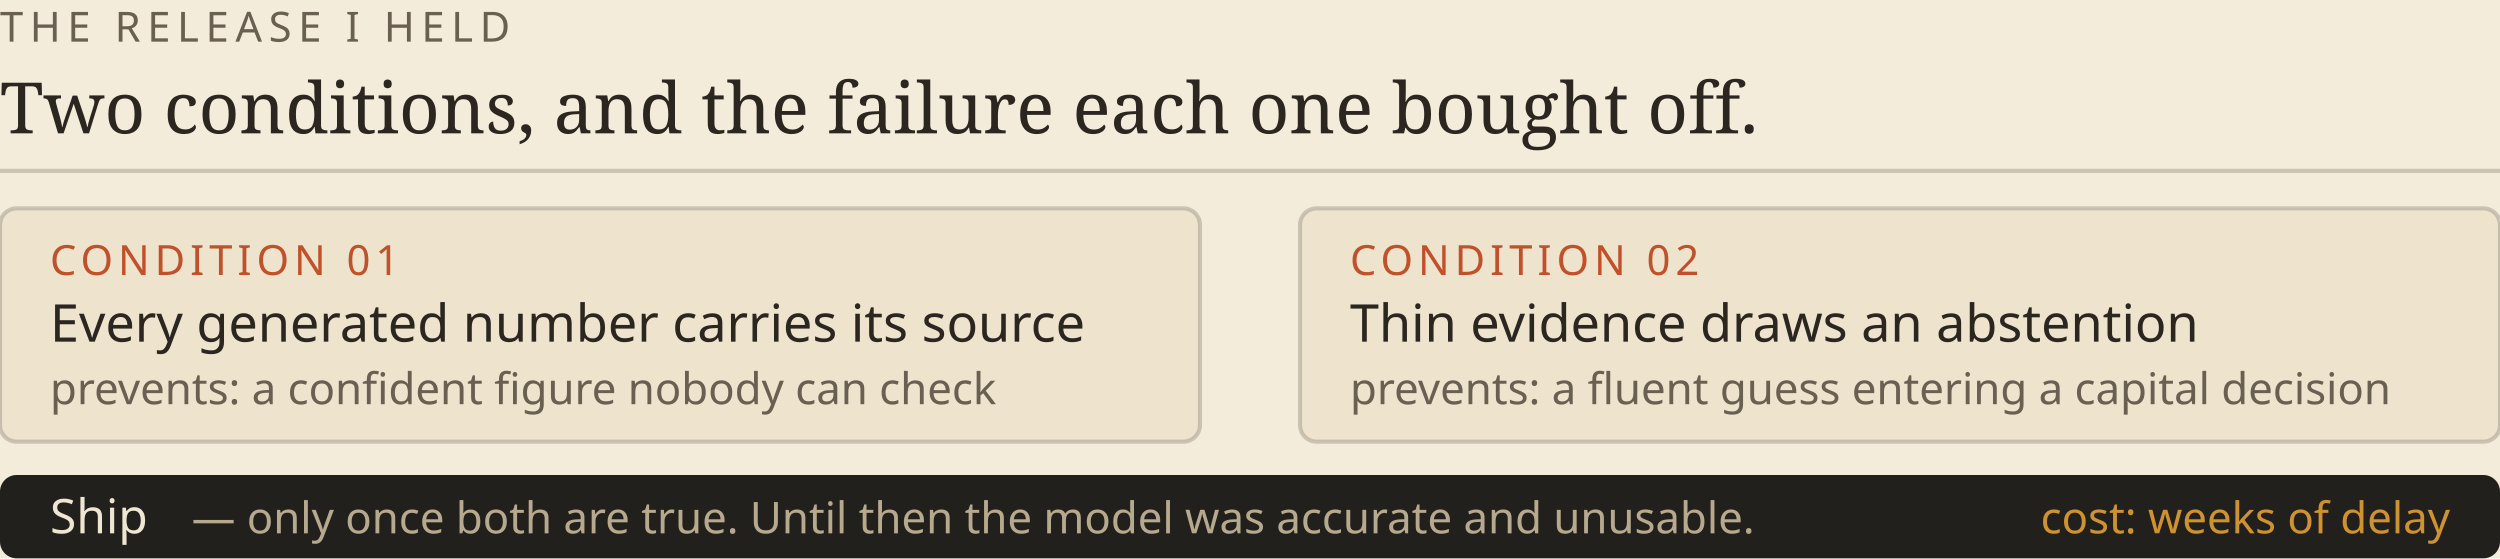
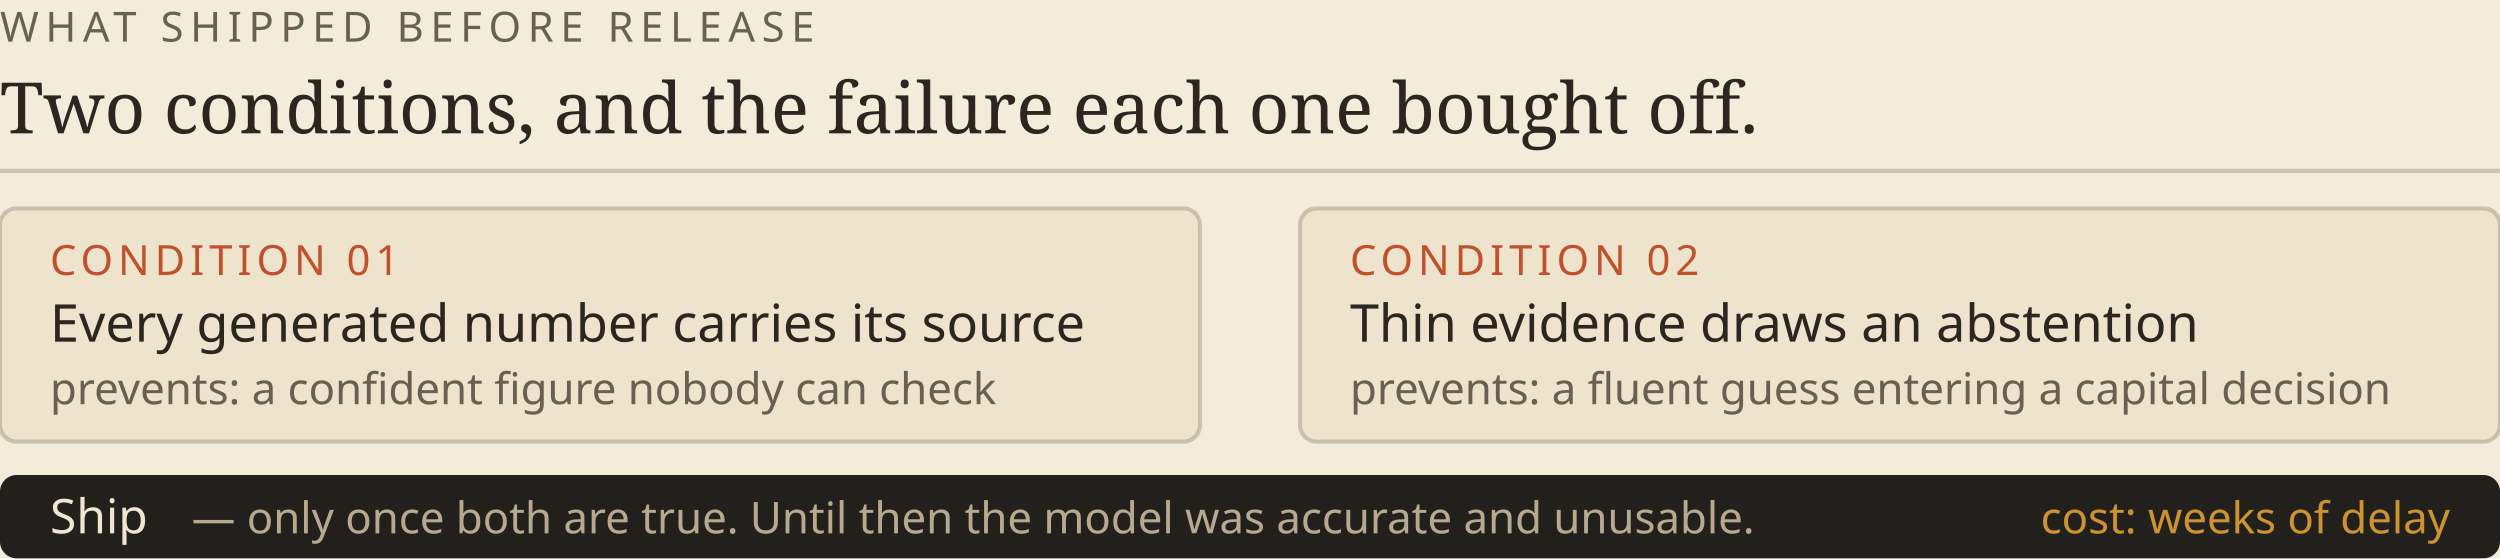
<svg xmlns="http://www.w3.org/2000/svg" viewBox="0 0 600 134" role="img" aria-label="Launch gate diagram: two conditions — every generated number carries its source, and thin evidence draws an abstention — each shown with the failure it prevents; the release ships only once both are true.">
  <rect width="600" height="134" fill="#F4ECDA" />
  <style>
    .hd{font-family:Georgia,serif;fill:#2C2620}
    .lb{font-family:'IBM Plex Sans',sans-serif;fill:#6A6052}
    .ik{font-family:'IBM Plex Sans',sans-serif;fill:#2C2620}
    .em{font-family:'IBM Plex Sans',sans-serif;fill:#C0512B}
  </style>
-   <text x="0" y="10" class="lb" font-size="10" letter-spacing="1.6">THE RELEASE I HELD</text>
+   <text x="0" y="10" class="lb" font-size="10" letter-spacing="1.6">WHAT SHIPPED BEFORE RELEASE</text>
  <text x="0" y="32" class="hd" font-size="17">Two conditions, and the failure each one bought off.</text>
  <line x1="0" y1="41" x2="600" y2="41" stroke="rgba(44,38,32,0.20)" />
  <rect x="0" y="50" width="288" height="56" rx="4" fill="#EEE4CE" stroke="rgba(44,38,32,.20)" />
  <text x="12" y="66" class="em" font-size="10" letter-spacing="1.2">CONDITION 01</text>
  <text x="12" y="82" class="ik" font-size="12.5">Every generated number carries its source</text>
  <text x="12" y="97" class="lb" font-size="10.5">prevents: a confident figure nobody can check</text>
  <rect x="312" y="50" width="288" height="56" rx="4" fill="#EEE4CE" stroke="rgba(44,38,32,.20)" />
  <text x="324" y="66" class="em" font-size="10" letter-spacing="1.2">CONDITION 02</text>
  <text x="324" y="82" class="ik" font-size="12.5">Thin evidence draws an abstention</text>
  <text x="324" y="97" class="lb" font-size="10.5">prevents: a fluent guess entering a capital decision</text>
  <rect x="0" y="114" width="600" height="20" rx="4" fill="#22201C" />
  <text x="12" y="128" fill="#EFE6D2" font-family="'IBM Plex Sans',sans-serif" font-size="11.5">Ship</text>
  <text x="46" y="128" fill="#B6A98D" font-family="'IBM Plex Sans',sans-serif" font-size="10.5">— only once both are true. Until then the model was accurate and unusable.</text>
  <text x="588" y="128" fill="#CE9230" font-family="'IBM Plex Sans',sans-serif" font-size="10.5" text-anchor="end">cost: weeks of delay</text>
</svg>
